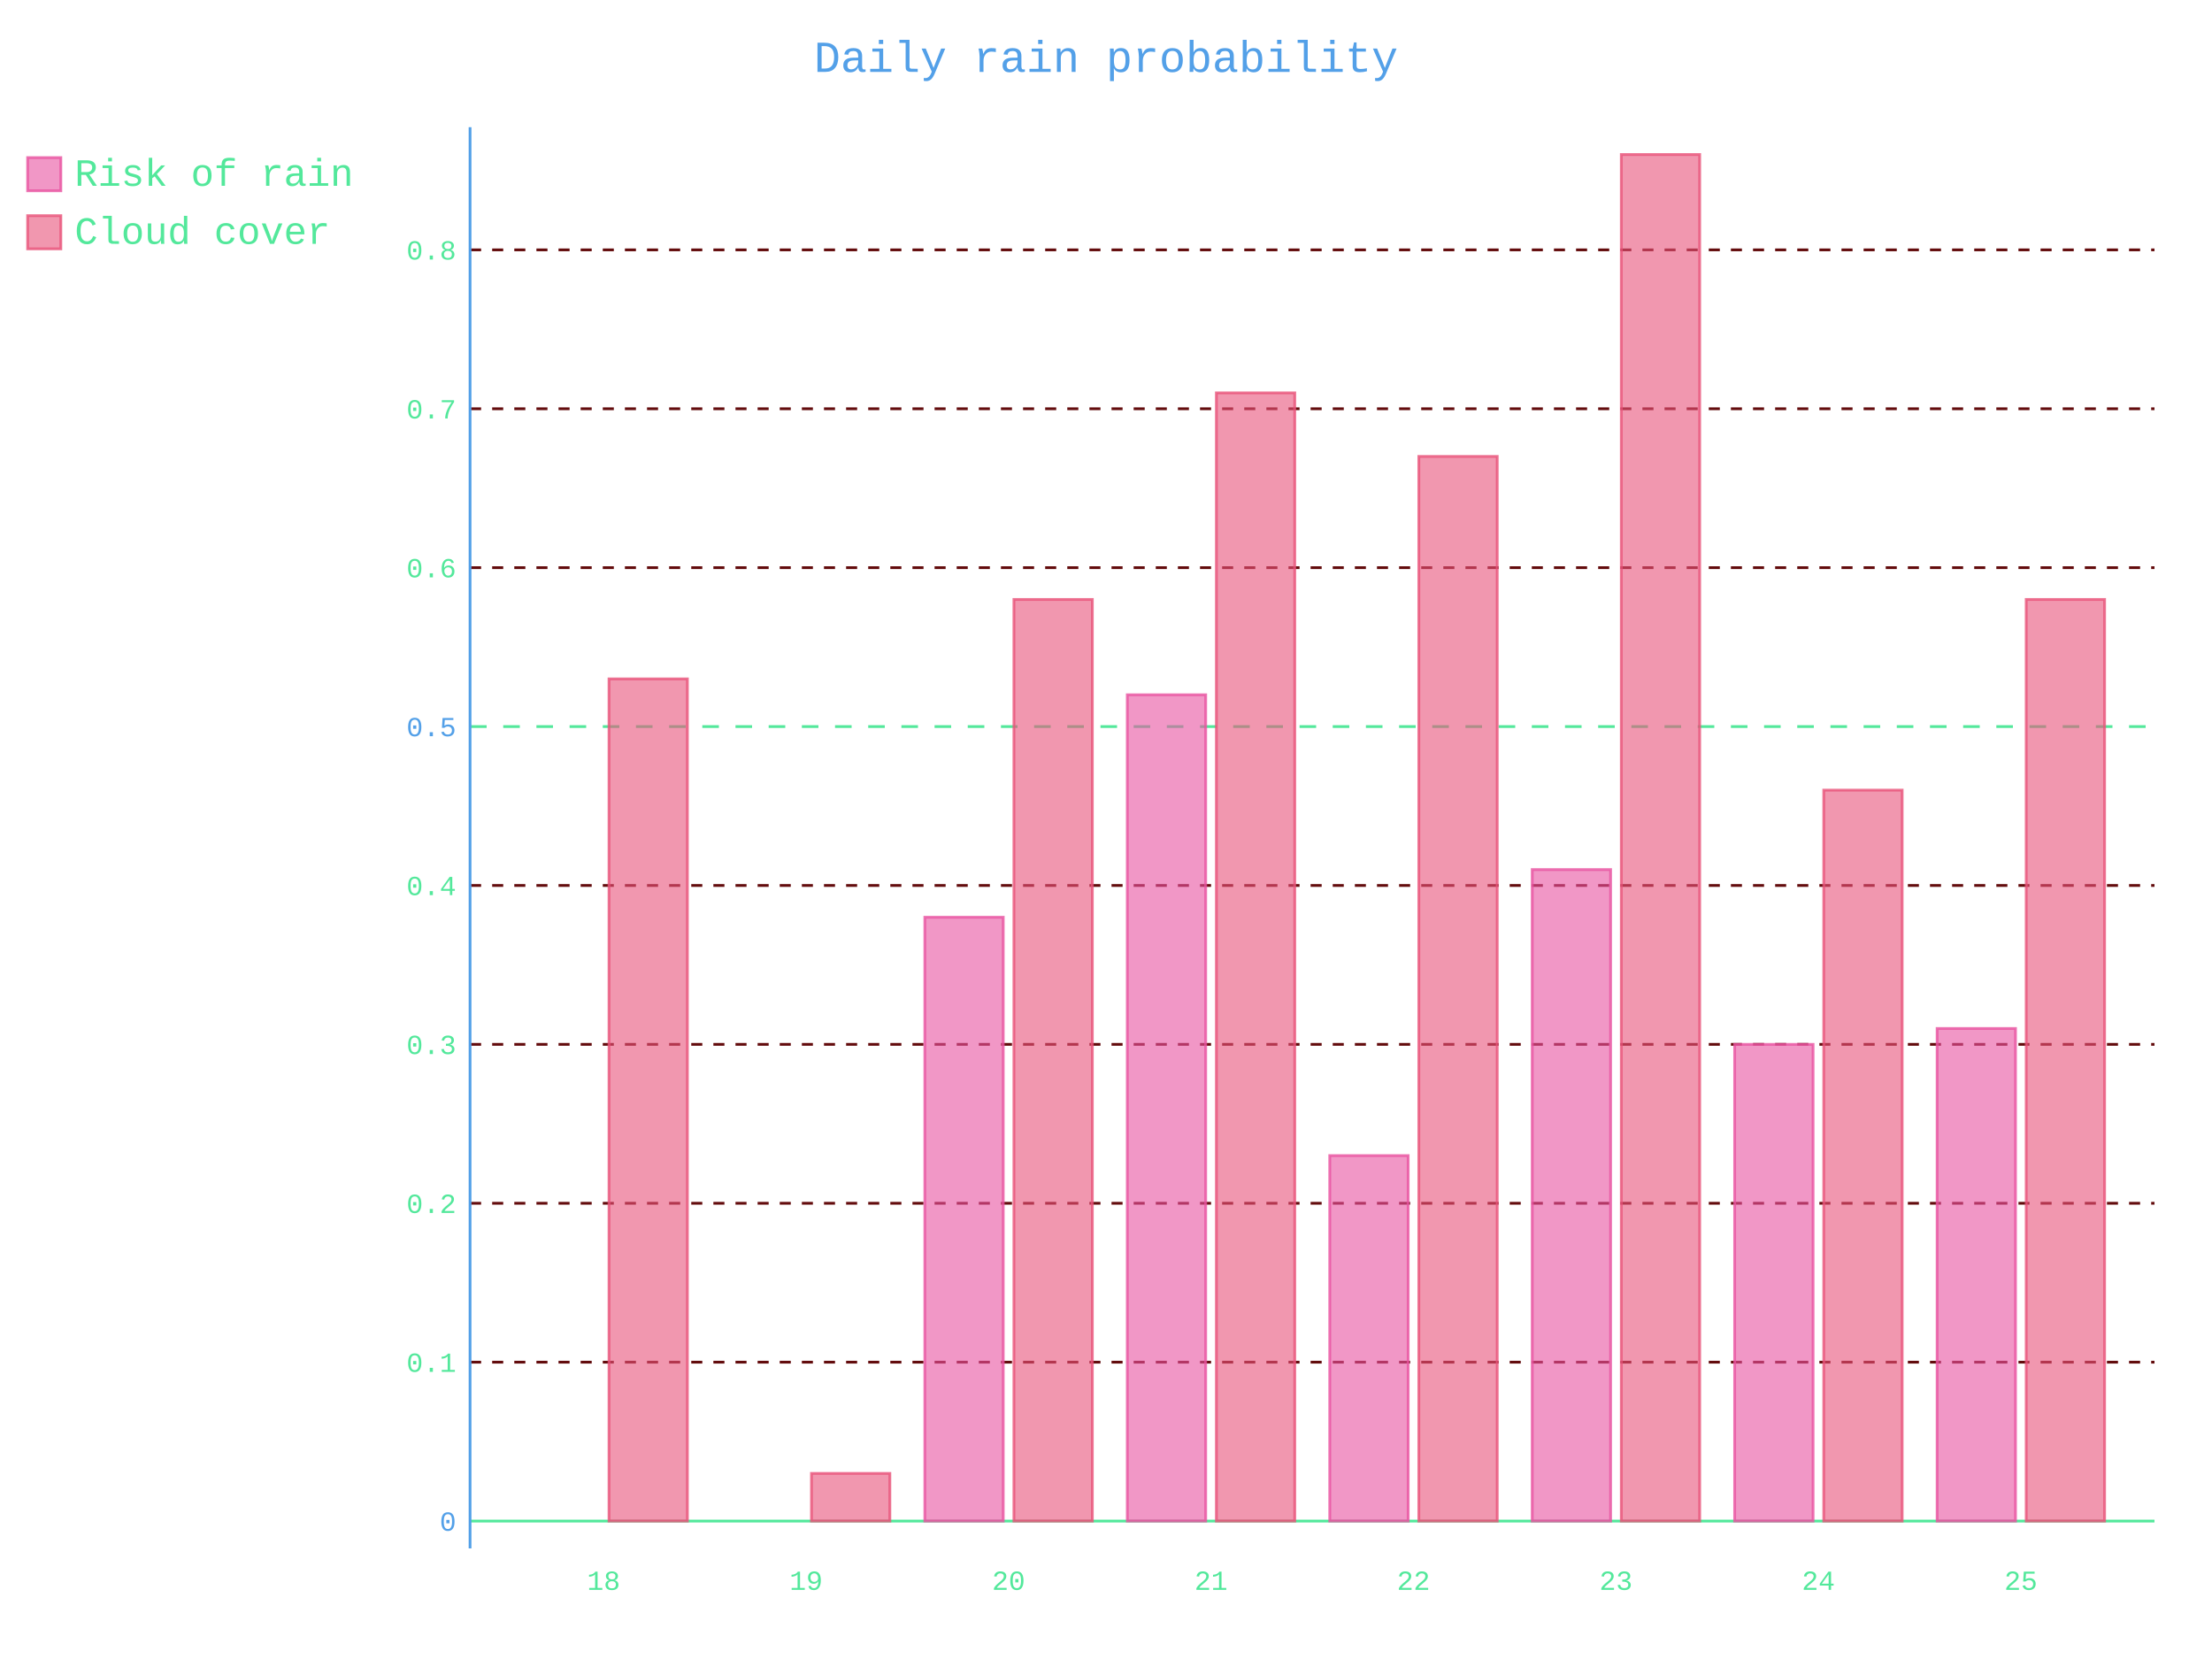
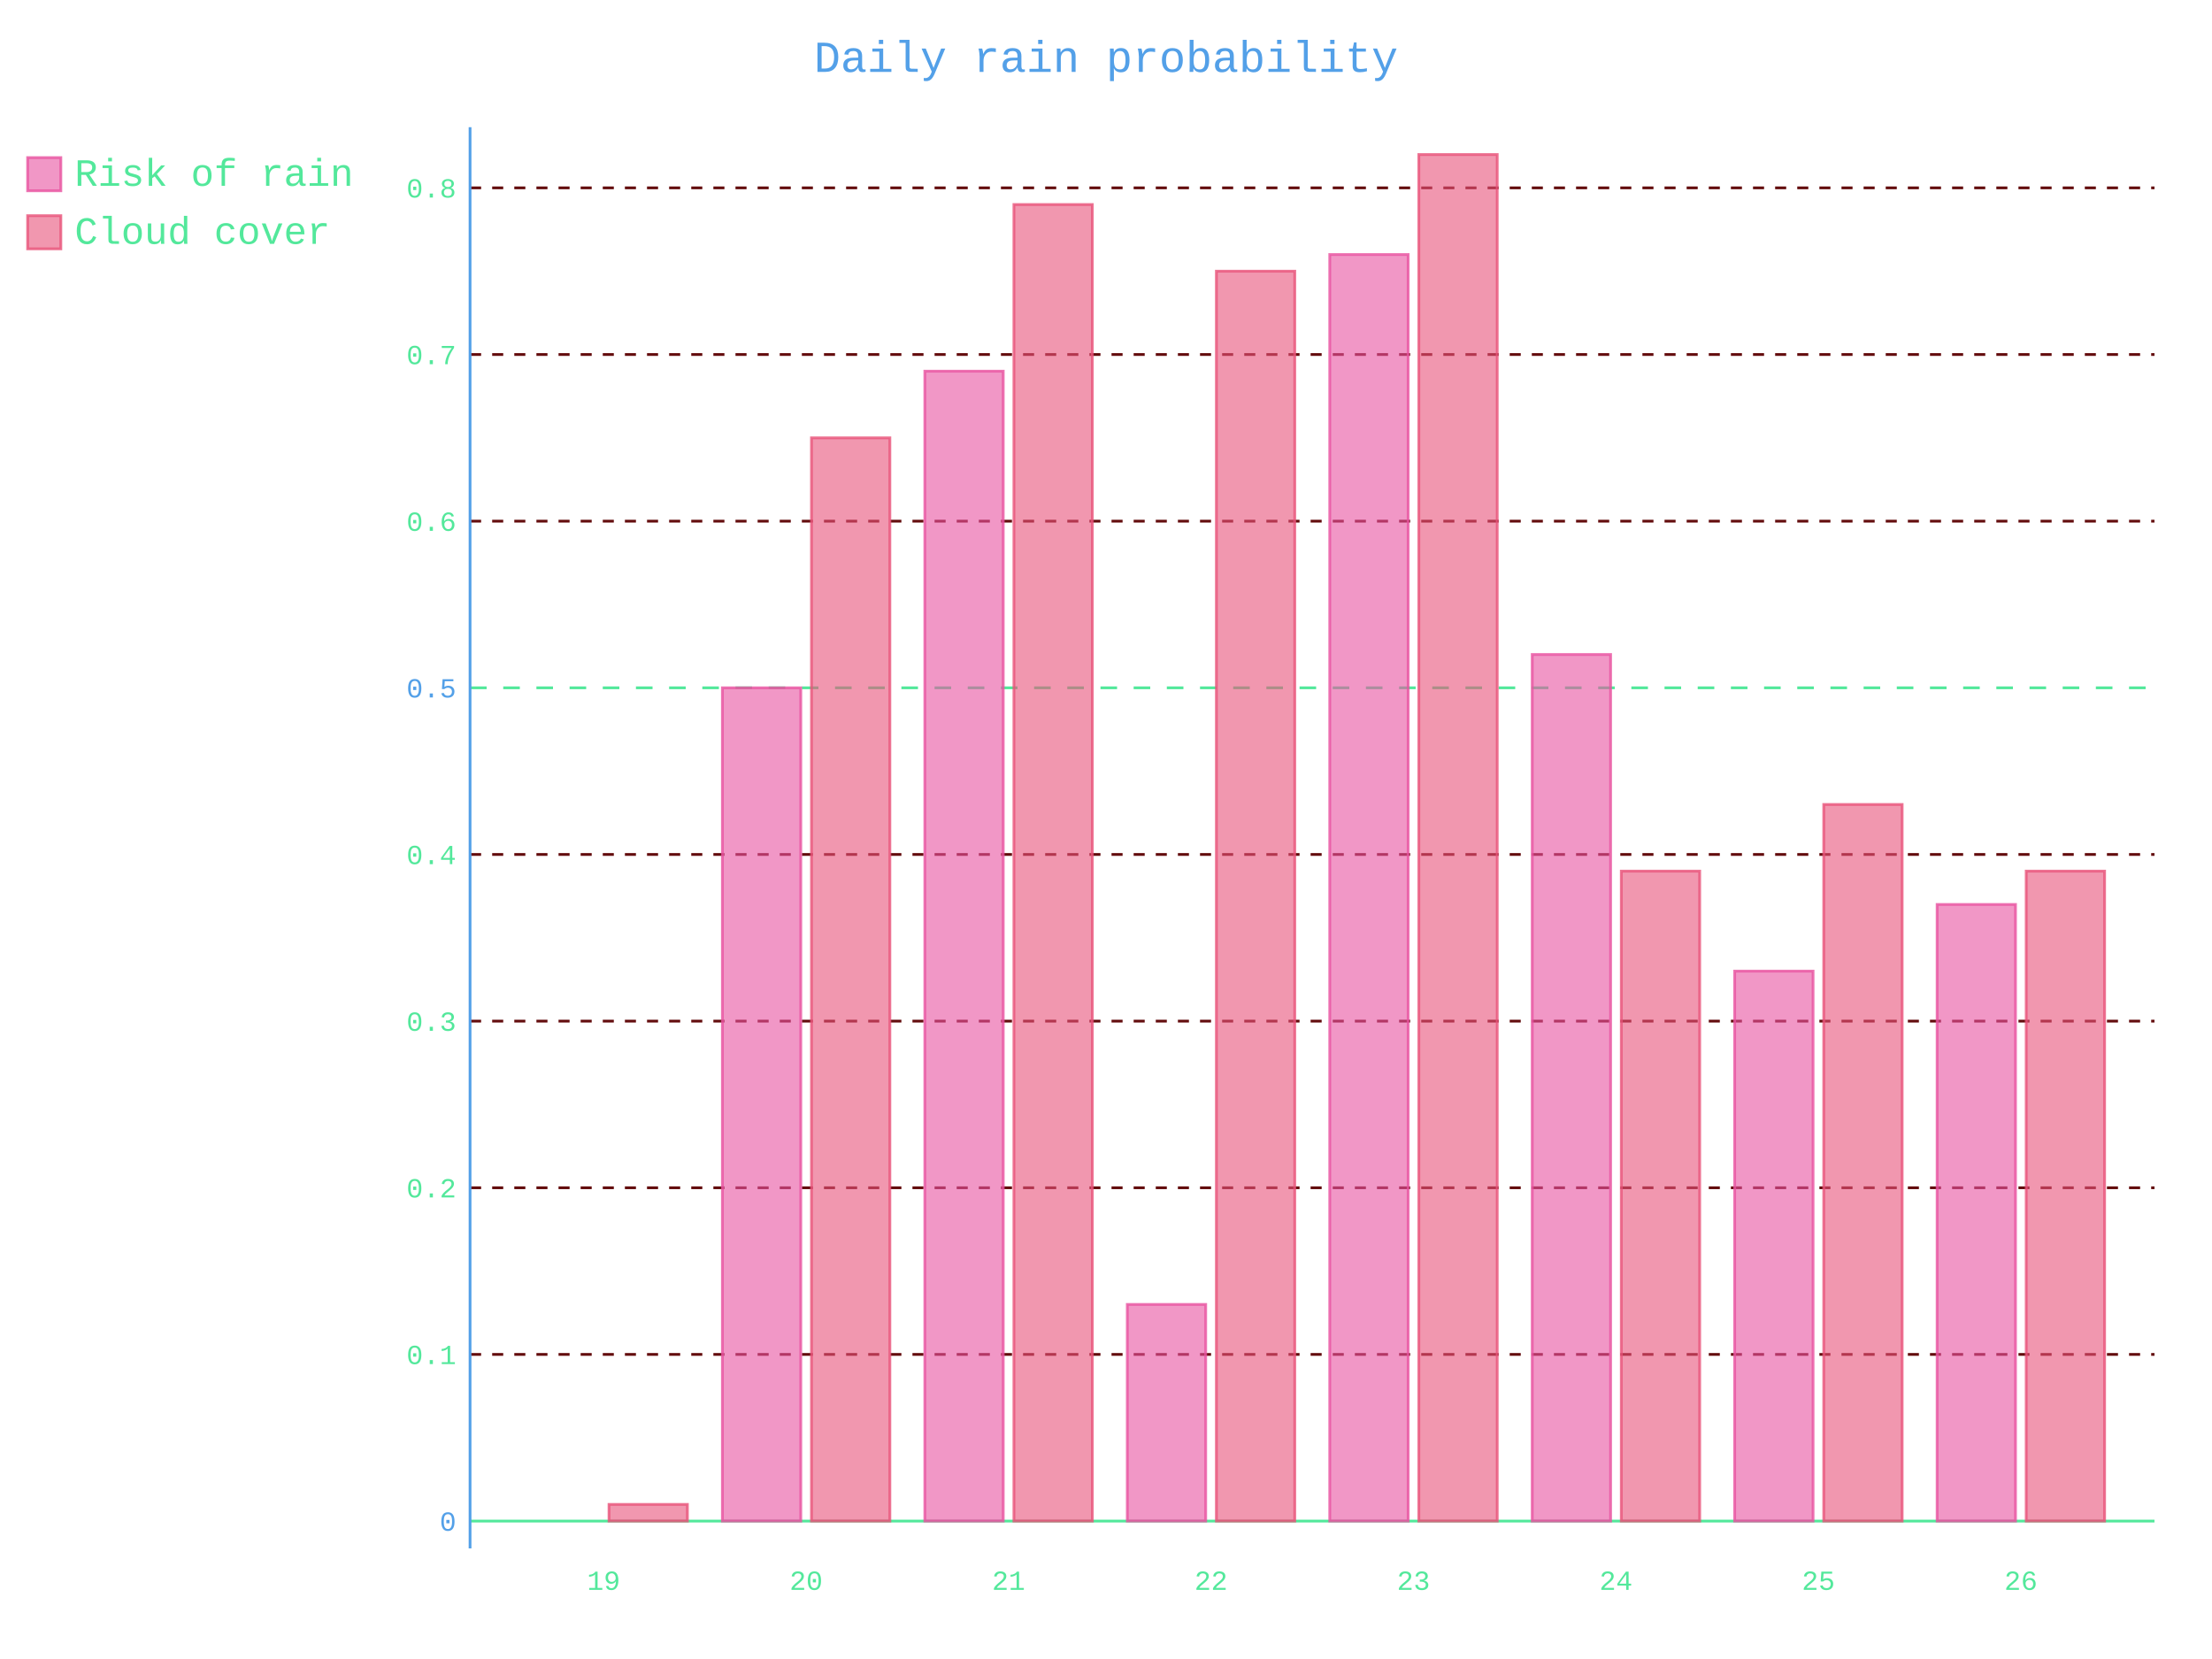
- <svg xmlns="http://www.w3.org/2000/svg" id="chart-2c15b47e-dee4-43e9-9b0b-f70d73ab5d90" class="pygal-chart" viewBox="0 0 800 600">
+ <svg xmlns="http://www.w3.org/2000/svg" id="chart-d325ad1c-2f43-48bd-81d1-9966e7db35e8" class="pygal-chart" viewBox="0 0 800 600">
  <defs>
-     <style type="text/css">#chart-2c15b47e-dee4-43e9-9b0b-f70d73ab5d90{-webkit-user-select:none;-webkit-font-smoothing:antialiased;font-family:Consolas,"Liberation Mono",Menlo,Courier,monospace}#chart-2c15b47e-dee4-43e9-9b0b-f70d73ab5d90 .title{font-family:Consolas,"Liberation Mono",Menlo,Courier,monospace;font-size:16px}#chart-2c15b47e-dee4-43e9-9b0b-f70d73ab5d90 .legends .legend text{font-family:Consolas,"Liberation Mono",Menlo,Courier,monospace;font-size:14px}#chart-2c15b47e-dee4-43e9-9b0b-f70d73ab5d90 .axis text{font-family:Consolas,"Liberation Mono",Menlo,Courier,monospace;font-size:10px}#chart-2c15b47e-dee4-43e9-9b0b-f70d73ab5d90 .axis text.major{font-family:Consolas,"Liberation Mono",Menlo,Courier,monospace;font-size:10px}#chart-2c15b47e-dee4-43e9-9b0b-f70d73ab5d90 .text-overlay text.value{font-family:Consolas,"Liberation Mono",Menlo,Courier,monospace;font-size:16px}#chart-2c15b47e-dee4-43e9-9b0b-f70d73ab5d90 .text-overlay text.label{font-family:Consolas,"Liberation Mono",Menlo,Courier,monospace;font-size:10px}#chart-2c15b47e-dee4-43e9-9b0b-f70d73ab5d90 .tooltip{font-family:Consolas,"Liberation Mono",Menlo,Courier,monospace;font-size:14px}#chart-2c15b47e-dee4-43e9-9b0b-f70d73ab5d90 text.no_data{font-family:Consolas,"Liberation Mono",Menlo,Courier,monospace;font-size:64px}
- #chart-2c15b47e-dee4-43e9-9b0b-f70d73ab5d90{background-color:transparent}#chart-2c15b47e-dee4-43e9-9b0b-f70d73ab5d90 path,#chart-2c15b47e-dee4-43e9-9b0b-f70d73ab5d90 line,#chart-2c15b47e-dee4-43e9-9b0b-f70d73ab5d90 rect,#chart-2c15b47e-dee4-43e9-9b0b-f70d73ab5d90 circle{-webkit-transition:400ms ease-in;-moz-transition:400ms ease-in;transition:400ms ease-in}#chart-2c15b47e-dee4-43e9-9b0b-f70d73ab5d90 .graph &gt; .background{fill:transparent}#chart-2c15b47e-dee4-43e9-9b0b-f70d73ab5d90 .plot &gt; .background{fill:transparent}#chart-2c15b47e-dee4-43e9-9b0b-f70d73ab5d90 .graph{fill:#53E89B}#chart-2c15b47e-dee4-43e9-9b0b-f70d73ab5d90 text.no_data{fill:#53A0E8}#chart-2c15b47e-dee4-43e9-9b0b-f70d73ab5d90 .title{fill:#53A0E8}#chart-2c15b47e-dee4-43e9-9b0b-f70d73ab5d90 .legends .legend text{fill:#53E89B}#chart-2c15b47e-dee4-43e9-9b0b-f70d73ab5d90 .legends .legend:hover text{fill:#53A0E8}#chart-2c15b47e-dee4-43e9-9b0b-f70d73ab5d90 .axis .line{stroke:#53A0E8}#chart-2c15b47e-dee4-43e9-9b0b-f70d73ab5d90 .axis .guide.line{stroke:#630C0D}#chart-2c15b47e-dee4-43e9-9b0b-f70d73ab5d90 .axis .major.line{stroke:#53E89B}#chart-2c15b47e-dee4-43e9-9b0b-f70d73ab5d90 .axis text.major{fill:#53A0E8}#chart-2c15b47e-dee4-43e9-9b0b-f70d73ab5d90 .axis.y .guides:hover .guide.line,#chart-2c15b47e-dee4-43e9-9b0b-f70d73ab5d90 .line-graph .axis.x .guides:hover .guide.line,#chart-2c15b47e-dee4-43e9-9b0b-f70d73ab5d90 .stackedline-graph .axis.x .guides:hover .guide.line,#chart-2c15b47e-dee4-43e9-9b0b-f70d73ab5d90 .xy-graph .axis.x .guides:hover .guide.line{stroke:#53A0E8}#chart-2c15b47e-dee4-43e9-9b0b-f70d73ab5d90 .axis .guides:hover text{fill:#53A0E8}#chart-2c15b47e-dee4-43e9-9b0b-f70d73ab5d90 .reactive{fill-opacity:.6;stroke-opacity:.8}#chart-2c15b47e-dee4-43e9-9b0b-f70d73ab5d90 .ci{stroke:#53E89B}#chart-2c15b47e-dee4-43e9-9b0b-f70d73ab5d90 .reactive.active,#chart-2c15b47e-dee4-43e9-9b0b-f70d73ab5d90 .active .reactive{fill-opacity:.9;stroke-opacity:.9;stroke-width:4}#chart-2c15b47e-dee4-43e9-9b0b-f70d73ab5d90 .ci .reactive.active{stroke-width:1.5}#chart-2c15b47e-dee4-43e9-9b0b-f70d73ab5d90 .series text{fill:#53A0E8}#chart-2c15b47e-dee4-43e9-9b0b-f70d73ab5d90 .tooltip rect{fill:transparent;stroke:#53A0E8;-webkit-transition:opacity 400ms ease-in;-moz-transition:opacity 400ms ease-in;transition:opacity 400ms ease-in}#chart-2c15b47e-dee4-43e9-9b0b-f70d73ab5d90 .tooltip .label{fill:#53E89B}#chart-2c15b47e-dee4-43e9-9b0b-f70d73ab5d90 .tooltip .label{fill:#53E89B}#chart-2c15b47e-dee4-43e9-9b0b-f70d73ab5d90 .tooltip .legend{font-size:.8em;fill:#630C0D}#chart-2c15b47e-dee4-43e9-9b0b-f70d73ab5d90 .tooltip .x_label{font-size:.6em;fill:#53A0E8}#chart-2c15b47e-dee4-43e9-9b0b-f70d73ab5d90 .tooltip .xlink{font-size:.5em;text-decoration:underline}#chart-2c15b47e-dee4-43e9-9b0b-f70d73ab5d90 .tooltip .value{font-size:1.5em}#chart-2c15b47e-dee4-43e9-9b0b-f70d73ab5d90 .bound{font-size:.5em}#chart-2c15b47e-dee4-43e9-9b0b-f70d73ab5d90 .max-value{font-size:.75em;fill:#630C0D}#chart-2c15b47e-dee4-43e9-9b0b-f70d73ab5d90 .map-element{fill:transparent;stroke:#630C0D !important}#chart-2c15b47e-dee4-43e9-9b0b-f70d73ab5d90 .map-element .reactive{fill-opacity:inherit;stroke-opacity:inherit}#chart-2c15b47e-dee4-43e9-9b0b-f70d73ab5d90 .color-0,#chart-2c15b47e-dee4-43e9-9b0b-f70d73ab5d90 .color-0 a:visited{stroke:#E853A0;fill:#E853A0}#chart-2c15b47e-dee4-43e9-9b0b-f70d73ab5d90 .color-1,#chart-2c15b47e-dee4-43e9-9b0b-f70d73ab5d90 .color-1 a:visited{stroke:#E8537A;fill:#E8537A}#chart-2c15b47e-dee4-43e9-9b0b-f70d73ab5d90 .text-overlay .color-0 text{fill:black}#chart-2c15b47e-dee4-43e9-9b0b-f70d73ab5d90 .text-overlay .color-1 text{fill:black}
- #chart-2c15b47e-dee4-43e9-9b0b-f70d73ab5d90 text.no_data{text-anchor:middle}#chart-2c15b47e-dee4-43e9-9b0b-f70d73ab5d90 .guide.line{fill:none}#chart-2c15b47e-dee4-43e9-9b0b-f70d73ab5d90 .centered{text-anchor:middle}#chart-2c15b47e-dee4-43e9-9b0b-f70d73ab5d90 .title{text-anchor:middle}#chart-2c15b47e-dee4-43e9-9b0b-f70d73ab5d90 .legends .legend text{fill-opacity:1}#chart-2c15b47e-dee4-43e9-9b0b-f70d73ab5d90 .axis.x text{text-anchor:middle}#chart-2c15b47e-dee4-43e9-9b0b-f70d73ab5d90 .axis.x:not(.web) text[transform]{text-anchor:start}#chart-2c15b47e-dee4-43e9-9b0b-f70d73ab5d90 .axis.x:not(.web) text[transform].backwards{text-anchor:end}#chart-2c15b47e-dee4-43e9-9b0b-f70d73ab5d90 .axis.y text{text-anchor:end}#chart-2c15b47e-dee4-43e9-9b0b-f70d73ab5d90 .axis.y text[transform].backwards{text-anchor:start}#chart-2c15b47e-dee4-43e9-9b0b-f70d73ab5d90 .axis.y2 text{text-anchor:start}#chart-2c15b47e-dee4-43e9-9b0b-f70d73ab5d90 .axis.y2 text[transform].backwards{text-anchor:end}#chart-2c15b47e-dee4-43e9-9b0b-f70d73ab5d90 .axis .guide.line{stroke-dasharray:4,4}#chart-2c15b47e-dee4-43e9-9b0b-f70d73ab5d90 .axis .major.guide.line{stroke-dasharray:6,6}#chart-2c15b47e-dee4-43e9-9b0b-f70d73ab5d90 .horizontal .axis.y .guide.line,#chart-2c15b47e-dee4-43e9-9b0b-f70d73ab5d90 .horizontal .axis.y2 .guide.line,#chart-2c15b47e-dee4-43e9-9b0b-f70d73ab5d90 .vertical .axis.x .guide.line{opacity:0}#chart-2c15b47e-dee4-43e9-9b0b-f70d73ab5d90 .horizontal .axis.always_show .guide.line,#chart-2c15b47e-dee4-43e9-9b0b-f70d73ab5d90 .vertical .axis.always_show .guide.line{opacity:1 !important}#chart-2c15b47e-dee4-43e9-9b0b-f70d73ab5d90 .axis.y .guides:hover .guide.line,#chart-2c15b47e-dee4-43e9-9b0b-f70d73ab5d90 .axis.y2 .guides:hover .guide.line,#chart-2c15b47e-dee4-43e9-9b0b-f70d73ab5d90 .axis.x .guides:hover .guide.line{opacity:1}#chart-2c15b47e-dee4-43e9-9b0b-f70d73ab5d90 .axis .guides:hover text{opacity:1}#chart-2c15b47e-dee4-43e9-9b0b-f70d73ab5d90 .nofill{fill:none}#chart-2c15b47e-dee4-43e9-9b0b-f70d73ab5d90 .subtle-fill{fill-opacity:.2}#chart-2c15b47e-dee4-43e9-9b0b-f70d73ab5d90 .dot{stroke-width:1px;fill-opacity:1}#chart-2c15b47e-dee4-43e9-9b0b-f70d73ab5d90 .dot.active{stroke-width:5px}#chart-2c15b47e-dee4-43e9-9b0b-f70d73ab5d90 .dot.negative{fill:transparent}#chart-2c15b47e-dee4-43e9-9b0b-f70d73ab5d90 text,#chart-2c15b47e-dee4-43e9-9b0b-f70d73ab5d90 tspan{stroke:none !important}#chart-2c15b47e-dee4-43e9-9b0b-f70d73ab5d90 .series text.active{opacity:1}#chart-2c15b47e-dee4-43e9-9b0b-f70d73ab5d90 .tooltip rect{fill-opacity:.95;stroke-width:.5}#chart-2c15b47e-dee4-43e9-9b0b-f70d73ab5d90 .tooltip text{fill-opacity:1}#chart-2c15b47e-dee4-43e9-9b0b-f70d73ab5d90 .showable{visibility:hidden}#chart-2c15b47e-dee4-43e9-9b0b-f70d73ab5d90 .showable.shown{visibility:visible}#chart-2c15b47e-dee4-43e9-9b0b-f70d73ab5d90 .gauge-background{fill:rgba(229,229,229,1);stroke:none}#chart-2c15b47e-dee4-43e9-9b0b-f70d73ab5d90 .bg-lines{stroke:transparent;stroke-width:2px}</style>
+     <style type="text/css">#chart-d325ad1c-2f43-48bd-81d1-9966e7db35e8{-webkit-user-select:none;-webkit-font-smoothing:antialiased;font-family:Consolas,"Liberation Mono",Menlo,Courier,monospace}#chart-d325ad1c-2f43-48bd-81d1-9966e7db35e8 .title{font-family:Consolas,"Liberation Mono",Menlo,Courier,monospace;font-size:16px}#chart-d325ad1c-2f43-48bd-81d1-9966e7db35e8 .legends .legend text{font-family:Consolas,"Liberation Mono",Menlo,Courier,monospace;font-size:14px}#chart-d325ad1c-2f43-48bd-81d1-9966e7db35e8 .axis text{font-family:Consolas,"Liberation Mono",Menlo,Courier,monospace;font-size:10px}#chart-d325ad1c-2f43-48bd-81d1-9966e7db35e8 .axis text.major{font-family:Consolas,"Liberation Mono",Menlo,Courier,monospace;font-size:10px}#chart-d325ad1c-2f43-48bd-81d1-9966e7db35e8 .text-overlay text.value{font-family:Consolas,"Liberation Mono",Menlo,Courier,monospace;font-size:16px}#chart-d325ad1c-2f43-48bd-81d1-9966e7db35e8 .text-overlay text.label{font-family:Consolas,"Liberation Mono",Menlo,Courier,monospace;font-size:10px}#chart-d325ad1c-2f43-48bd-81d1-9966e7db35e8 .tooltip{font-family:Consolas,"Liberation Mono",Menlo,Courier,monospace;font-size:14px}#chart-d325ad1c-2f43-48bd-81d1-9966e7db35e8 text.no_data{font-family:Consolas,"Liberation Mono",Menlo,Courier,monospace;font-size:64px}
+ #chart-d325ad1c-2f43-48bd-81d1-9966e7db35e8{background-color:transparent}#chart-d325ad1c-2f43-48bd-81d1-9966e7db35e8 path,#chart-d325ad1c-2f43-48bd-81d1-9966e7db35e8 line,#chart-d325ad1c-2f43-48bd-81d1-9966e7db35e8 rect,#chart-d325ad1c-2f43-48bd-81d1-9966e7db35e8 circle{-webkit-transition:400ms ease-in;-moz-transition:400ms ease-in;transition:400ms ease-in}#chart-d325ad1c-2f43-48bd-81d1-9966e7db35e8 .graph &gt; .background{fill:transparent}#chart-d325ad1c-2f43-48bd-81d1-9966e7db35e8 .plot &gt; .background{fill:transparent}#chart-d325ad1c-2f43-48bd-81d1-9966e7db35e8 .graph{fill:#53E89B}#chart-d325ad1c-2f43-48bd-81d1-9966e7db35e8 text.no_data{fill:#53A0E8}#chart-d325ad1c-2f43-48bd-81d1-9966e7db35e8 .title{fill:#53A0E8}#chart-d325ad1c-2f43-48bd-81d1-9966e7db35e8 .legends .legend text{fill:#53E89B}#chart-d325ad1c-2f43-48bd-81d1-9966e7db35e8 .legends .legend:hover text{fill:#53A0E8}#chart-d325ad1c-2f43-48bd-81d1-9966e7db35e8 .axis .line{stroke:#53A0E8}#chart-d325ad1c-2f43-48bd-81d1-9966e7db35e8 .axis .guide.line{stroke:#630C0D}#chart-d325ad1c-2f43-48bd-81d1-9966e7db35e8 .axis .major.line{stroke:#53E89B}#chart-d325ad1c-2f43-48bd-81d1-9966e7db35e8 .axis text.major{fill:#53A0E8}#chart-d325ad1c-2f43-48bd-81d1-9966e7db35e8 .axis.y .guides:hover .guide.line,#chart-d325ad1c-2f43-48bd-81d1-9966e7db35e8 .line-graph .axis.x .guides:hover .guide.line,#chart-d325ad1c-2f43-48bd-81d1-9966e7db35e8 .stackedline-graph .axis.x .guides:hover .guide.line,#chart-d325ad1c-2f43-48bd-81d1-9966e7db35e8 .xy-graph .axis.x .guides:hover .guide.line{stroke:#53A0E8}#chart-d325ad1c-2f43-48bd-81d1-9966e7db35e8 .axis .guides:hover text{fill:#53A0E8}#chart-d325ad1c-2f43-48bd-81d1-9966e7db35e8 .reactive{fill-opacity:.6;stroke-opacity:.8}#chart-d325ad1c-2f43-48bd-81d1-9966e7db35e8 .ci{stroke:#53E89B}#chart-d325ad1c-2f43-48bd-81d1-9966e7db35e8 .reactive.active,#chart-d325ad1c-2f43-48bd-81d1-9966e7db35e8 .active .reactive{fill-opacity:.9;stroke-opacity:.9;stroke-width:4}#chart-d325ad1c-2f43-48bd-81d1-9966e7db35e8 .ci .reactive.active{stroke-width:1.5}#chart-d325ad1c-2f43-48bd-81d1-9966e7db35e8 .series text{fill:#53A0E8}#chart-d325ad1c-2f43-48bd-81d1-9966e7db35e8 .tooltip rect{fill:transparent;stroke:#53A0E8;-webkit-transition:opacity 400ms ease-in;-moz-transition:opacity 400ms ease-in;transition:opacity 400ms ease-in}#chart-d325ad1c-2f43-48bd-81d1-9966e7db35e8 .tooltip .label{fill:#53E89B}#chart-d325ad1c-2f43-48bd-81d1-9966e7db35e8 .tooltip .label{fill:#53E89B}#chart-d325ad1c-2f43-48bd-81d1-9966e7db35e8 .tooltip .legend{font-size:.8em;fill:#630C0D}#chart-d325ad1c-2f43-48bd-81d1-9966e7db35e8 .tooltip .x_label{font-size:.6em;fill:#53A0E8}#chart-d325ad1c-2f43-48bd-81d1-9966e7db35e8 .tooltip .xlink{font-size:.5em;text-decoration:underline}#chart-d325ad1c-2f43-48bd-81d1-9966e7db35e8 .tooltip .value{font-size:1.5em}#chart-d325ad1c-2f43-48bd-81d1-9966e7db35e8 .bound{font-size:.5em}#chart-d325ad1c-2f43-48bd-81d1-9966e7db35e8 .max-value{font-size:.75em;fill:#630C0D}#chart-d325ad1c-2f43-48bd-81d1-9966e7db35e8 .map-element{fill:transparent;stroke:#630C0D !important}#chart-d325ad1c-2f43-48bd-81d1-9966e7db35e8 .map-element .reactive{fill-opacity:inherit;stroke-opacity:inherit}#chart-d325ad1c-2f43-48bd-81d1-9966e7db35e8 .color-0,#chart-d325ad1c-2f43-48bd-81d1-9966e7db35e8 .color-0 a:visited{stroke:#E853A0;fill:#E853A0}#chart-d325ad1c-2f43-48bd-81d1-9966e7db35e8 .color-1,#chart-d325ad1c-2f43-48bd-81d1-9966e7db35e8 .color-1 a:visited{stroke:#E8537A;fill:#E8537A}#chart-d325ad1c-2f43-48bd-81d1-9966e7db35e8 .text-overlay .color-0 text{fill:black}#chart-d325ad1c-2f43-48bd-81d1-9966e7db35e8 .text-overlay .color-1 text{fill:black}
+ #chart-d325ad1c-2f43-48bd-81d1-9966e7db35e8 text.no_data{text-anchor:middle}#chart-d325ad1c-2f43-48bd-81d1-9966e7db35e8 .guide.line{fill:none}#chart-d325ad1c-2f43-48bd-81d1-9966e7db35e8 .centered{text-anchor:middle}#chart-d325ad1c-2f43-48bd-81d1-9966e7db35e8 .title{text-anchor:middle}#chart-d325ad1c-2f43-48bd-81d1-9966e7db35e8 .legends .legend text{fill-opacity:1}#chart-d325ad1c-2f43-48bd-81d1-9966e7db35e8 .axis.x text{text-anchor:middle}#chart-d325ad1c-2f43-48bd-81d1-9966e7db35e8 .axis.x:not(.web) text[transform]{text-anchor:start}#chart-d325ad1c-2f43-48bd-81d1-9966e7db35e8 .axis.x:not(.web) text[transform].backwards{text-anchor:end}#chart-d325ad1c-2f43-48bd-81d1-9966e7db35e8 .axis.y text{text-anchor:end}#chart-d325ad1c-2f43-48bd-81d1-9966e7db35e8 .axis.y text[transform].backwards{text-anchor:start}#chart-d325ad1c-2f43-48bd-81d1-9966e7db35e8 .axis.y2 text{text-anchor:start}#chart-d325ad1c-2f43-48bd-81d1-9966e7db35e8 .axis.y2 text[transform].backwards{text-anchor:end}#chart-d325ad1c-2f43-48bd-81d1-9966e7db35e8 .axis .guide.line{stroke-dasharray:4,4}#chart-d325ad1c-2f43-48bd-81d1-9966e7db35e8 .axis .major.guide.line{stroke-dasharray:6,6}#chart-d325ad1c-2f43-48bd-81d1-9966e7db35e8 .horizontal .axis.y .guide.line,#chart-d325ad1c-2f43-48bd-81d1-9966e7db35e8 .horizontal .axis.y2 .guide.line,#chart-d325ad1c-2f43-48bd-81d1-9966e7db35e8 .vertical .axis.x .guide.line{opacity:0}#chart-d325ad1c-2f43-48bd-81d1-9966e7db35e8 .horizontal .axis.always_show .guide.line,#chart-d325ad1c-2f43-48bd-81d1-9966e7db35e8 .vertical .axis.always_show .guide.line{opacity:1 !important}#chart-d325ad1c-2f43-48bd-81d1-9966e7db35e8 .axis.y .guides:hover .guide.line,#chart-d325ad1c-2f43-48bd-81d1-9966e7db35e8 .axis.y2 .guides:hover .guide.line,#chart-d325ad1c-2f43-48bd-81d1-9966e7db35e8 .axis.x .guides:hover .guide.line{opacity:1}#chart-d325ad1c-2f43-48bd-81d1-9966e7db35e8 .axis .guides:hover text{opacity:1}#chart-d325ad1c-2f43-48bd-81d1-9966e7db35e8 .nofill{fill:none}#chart-d325ad1c-2f43-48bd-81d1-9966e7db35e8 .subtle-fill{fill-opacity:.2}#chart-d325ad1c-2f43-48bd-81d1-9966e7db35e8 .dot{stroke-width:1px;fill-opacity:1}#chart-d325ad1c-2f43-48bd-81d1-9966e7db35e8 .dot.active{stroke-width:5px}#chart-d325ad1c-2f43-48bd-81d1-9966e7db35e8 .dot.negative{fill:transparent}#chart-d325ad1c-2f43-48bd-81d1-9966e7db35e8 text,#chart-d325ad1c-2f43-48bd-81d1-9966e7db35e8 tspan{stroke:none !important}#chart-d325ad1c-2f43-48bd-81d1-9966e7db35e8 .series text.active{opacity:1}#chart-d325ad1c-2f43-48bd-81d1-9966e7db35e8 .tooltip rect{fill-opacity:.95;stroke-width:.5}#chart-d325ad1c-2f43-48bd-81d1-9966e7db35e8 .tooltip text{fill-opacity:1}#chart-d325ad1c-2f43-48bd-81d1-9966e7db35e8 .showable{visibility:hidden}#chart-d325ad1c-2f43-48bd-81d1-9966e7db35e8 .showable.shown{visibility:visible}#chart-d325ad1c-2f43-48bd-81d1-9966e7db35e8 .gauge-background{fill:rgba(229,229,229,1);stroke:none}#chart-d325ad1c-2f43-48bd-81d1-9966e7db35e8 .bg-lines{stroke:transparent;stroke-width:2px}</style>
  </defs>
  <g class="graph bar-graph vertical">
    <rect class="background" height="600" width="800" x="0" y="0" />
    <g class="plot" transform="translate(170, 46)">
      <rect class="background" height="514" width="609.2" x="0" y="0" />
      <g class="axis y always_show">
        <g class="guides">
          <path class="axis major line" d="M0 504.115 h609.2" />
          <text class="major" x="-5" y="507.615">0</text>
        </g>
        <g class="guides">
-           <path class="guide line" d="M0 446.647 h609.2" />
-           <text class="" x="-5" y="450.147">0.1</text>
+           <path class="guide line" d="M0 443.843 h609.2" />
+           <text class="" x="-5" y="447.343">0.1</text>
        </g>
        <g class="guides">
-           <path class="guide line" d="M0 389.178 h609.2" />
-           <text class="" x="-5" y="392.678">0.2</text>
+           <path class="guide line" d="M0 383.571 h609.2" />
+           <text class="" x="-5" y="387.071">0.2</text>
        </g>
        <g class="guides">
-           <path class="guide line" d="M0 331.709 h609.2" />
-           <text class="" x="-5" y="335.209">0.3</text>
+           <path class="guide line" d="M0 323.299 h609.2" />
+           <text class="" x="-5" y="326.799">0.3</text>
        </g>
        <g class="guides">
-           <path class="guide line" d="M0 274.241 h609.2" />
-           <text class="" x="-5" y="277.741">0.4</text>
+           <path class="guide line" d="M0 263.027 h609.2" />
+           <text class="" x="-5" y="266.527">0.4</text>
        </g>
        <g class="guides">
-           <path class="major guide line" d="M0 216.772 h609.2" />
-           <text class="major" x="-5" y="220.272">0.5</text>
+           <path class="major guide line" d="M0 202.755 h609.2" />
+           <text class="major" x="-5" y="206.255">0.5</text>
        </g>
        <g class="guides">
-           <path class="guide line" d="M0 159.303 h609.2" />
-           <text class="" x="-5" y="162.803">0.6</text>
+           <path class="guide line" d="M0 142.483 h609.2" />
+           <text class="" x="-5" y="145.983">0.6</text>
        </g>
        <g class="guides">
-           <path class="guide line" d="M0 101.835 h609.2" />
-           <text class="" x="-5" y="105.335">0.7</text>
+           <path class="guide line" d="M0 82.211 h609.2" />
+           <text class="" x="-5" y="85.711">0.7</text>
        </g>
        <g class="guides">
-           <path class="guide line" d="M0 44.366 h609.2" />
-           <text class="" x="-5" y="47.866">0.8</text>
+           <path class="guide line" d="M0 21.939 h609.2" />
+           <text class="" x="-5" y="25.439">0.8</text>
        </g>
      </g>
      <g class="axis x">
        <path class="line" d="M0 0 v514" />
        <g class="guides">
          <path class="guide line" d="M48.326 0 v514" />
-           <text class="" x="48.326" y="529.0">18</text>
+           <text class="" x="48.326" y="529.0">19</text>
        </g>
        <g class="guides">
          <path class="guide line" d="M121.547 0 v514" />
-           <text class="" x="121.547" y="529.0">19</text>
+           <text class="" x="121.547" y="529.0">20</text>
        </g>
        <g class="guides">
          <path class="guide line" d="M194.768 0 v514" />
-           <text class="" x="194.768" y="529.0">20</text>
+           <text class="" x="194.768" y="529.0">21</text>
        </g>
        <g class="guides">
          <path class="guide line" d="M267.989 0 v514" />
-           <text class="" x="267.989" y="529.0">21</text>
+           <text class="" x="267.989" y="529.0">22</text>
        </g>
        <g class="guides">
          <path class="guide line" d="M341.211 0 v514" />
-           <text class="" x="341.211" y="529.0">22</text>
+           <text class="" x="341.211" y="529.0">23</text>
        </g>
        <g class="guides">
          <path class="guide line" d="M414.432 0 v514" />
-           <text class="" x="414.432" y="529.0">23</text>
+           <text class="" x="414.432" y="529.0">24</text>
        </g>
        <g class="guides">
          <path class="guide line" d="M487.653 0 v514" />
-           <text class="" x="487.653" y="529.0">24</text>
+           <text class="" x="487.653" y="529.0">25</text>
        </g>
        <g class="guides">
          <path class="guide line" d="M560.874 0 v514" />
-           <text class="" x="560.874" y="529.0">25</text>
+           <text class="" x="560.874" y="529.0">26</text>
        </g>
      </g>
      <g class="series serie-0 color-0">
        <g class="bars">
          <g class="bar">
            <rect class="rect reactive tooltip-trigger" height="0.0" rx="0" ry="0" width="28.351" x="18.042" y="504.115" />
          </g>
          <g class="bar">
-             <rect class="rect reactive tooltip-trigger" height="0.0" rx="0" ry="0" width="28.351" x="91.263" y="504.115" />
+             <rect class="rect reactive tooltip-trigger" height="301.36" rx="0" ry="0" width="28.351" x="91.263" y="202.755" />
          </g>
          <g class="bar">
-             <rect class="rect reactive tooltip-trigger" height="218.381" rx="0" ry="0" width="28.351" x="164.484" y="285.734" />
+             <rect class="rect reactive tooltip-trigger" height="415.877" rx="0" ry="0" width="28.351" x="164.484" y="88.238" />
          </g>
          <g class="bar">
-             <rect class="rect reactive tooltip-trigger" height="298.837" rx="0" ry="0" width="28.351" x="237.705" y="205.278" />
+             <rect class="rect reactive tooltip-trigger" height="78.354" rx="0" ry="0" width="28.351" x="237.705" y="425.762" />
          </g>
          <g class="bar">
-             <rect class="rect reactive tooltip-trigger" height="132.178" rx="0" ry="0" width="28.351" x="310.926" y="371.937" />
+             <rect class="rect reactive tooltip-trigger" height="458.068" rx="0" ry="0" width="28.351" x="310.926" y="46.048" />
          </g>
          <g class="bar">
-             <rect class="rect reactive tooltip-trigger" height="235.622" rx="0" ry="0" width="28.351" x="384.147" y="268.494" />
+             <rect class="rect reactive tooltip-trigger" height="313.415" rx="0" ry="0" width="28.351" x="384.147" y="190.701" />
          </g>
          <g class="bar">
-             <rect class="rect reactive tooltip-trigger" height="172.406" rx="0" ry="0" width="28.351" x="457.369" y="331.709" />
+             <rect class="rect reactive tooltip-trigger" height="198.898" rx="0" ry="0" width="28.351" x="457.369" y="305.218" />
          </g>
          <g class="bar">
-             <rect class="rect reactive tooltip-trigger" height="178.153" rx="0" ry="0" width="28.351" x="530.59" y="325.962" />
+             <rect class="rect reactive tooltip-trigger" height="223.007" rx="0" ry="0" width="28.351" x="530.59" y="281.109" />
          </g>
        </g>
      </g>
      <g class="series serie-1 color-1">
        <g class="bars">
          <g class="bar">
-             <rect class="rect reactive tooltip-trigger" height="304.584" rx="0" ry="0" width="28.351" x="50.259" y="199.531" />
+             <rect class="rect reactive tooltip-trigger" height="6.027" rx="0" ry="0" width="28.351" x="50.259" y="498.088" />
          </g>
          <g class="bar">
-             <rect class="rect reactive tooltip-trigger" height="17.241" rx="0" ry="0" width="28.351" x="123.48" y="486.875" />
+             <rect class="rect reactive tooltip-trigger" height="391.768" rx="0" ry="0" width="28.351" x="123.48" y="112.347" />
          </g>
          <g class="bar">
-             <rect class="rect reactive tooltip-trigger" height="333.318" rx="0" ry="0" width="28.351" x="196.701" y="170.797" />
+             <rect class="rect reactive tooltip-trigger" height="476.149" rx="0" ry="0" width="28.351" x="196.701" y="27.966" />
          </g>
          <g class="bar">
-             <rect class="rect reactive tooltip-trigger" height="408.028" rx="0" ry="0" width="28.351" x="269.922" y="96.088" />
+             <rect class="rect reactive tooltip-trigger" height="452.04" rx="0" ry="0" width="28.351" x="269.922" y="52.075" />
          </g>
          <g class="bar">
-             <rect class="rect reactive tooltip-trigger" height="385.04" rx="0" ry="0" width="28.351" x="343.144" y="119.075" />
+             <rect class="rect reactive tooltip-trigger" height="494.231" rx="0" ry="0" width="28.351" x="343.144" y="9.885" />
          </g>
          <g class="bar">
-             <rect class="rect reactive tooltip-trigger" height="494.231" rx="0" ry="0" width="28.351" x="416.365" y="9.885" />
+             <rect class="rect reactive tooltip-trigger" height="235.061" rx="0" ry="0" width="28.351" x="416.365" y="269.054" />
          </g>
          <g class="bar">
-             <rect class="rect reactive tooltip-trigger" height="264.356" rx="0" ry="0" width="28.351" x="489.586" y="239.759" />
+             <rect class="rect reactive tooltip-trigger" height="259.17" rx="0" ry="0" width="28.351" x="489.586" y="244.946" />
          </g>
          <g class="bar">
-             <rect class="rect reactive tooltip-trigger" height="333.318" rx="0" ry="0" width="28.351" x="562.807" y="170.797" />
+             <rect class="rect reactive tooltip-trigger" height="235.061" rx="0" ry="0" width="28.351" x="562.807" y="269.054" />
          </g>
        </g>
      </g>
    </g>
    <g class="titles">
      <text class="title plot_title" x="400.0" y="26">Daily rain probability</text>
    </g>
    <g class="plot overlay" transform="translate(170, 46)">
      <g class="series serie-0 color-0" />
      <g class="series serie-1 color-1" />
    </g>
    <g class="plot text-overlay" transform="translate(170, 46)">
      <g class="series serie-0 color-0" />
      <g class="series serie-1 color-1" />
    </g>
    <g class="plot tooltip-overlay" transform="translate(170, 46)">
      <g class="tooltip" style="opacity: 0" transform="translate(0 0)">
        <rect class="tooltip-box" height="0" rx="0" ry="0" width="0" />
        <g class="text" />
      </g>
    </g>
    <g class="legends" transform="translate(10, 56)">
      <g class="legend reactive activate-serie" id="activate-serie-0">
        <rect class="color-0 reactive" height="12" width="12" x="0.0" y="1.0" />
        <text x="17.0" y="11.2">Risk of rain</text>
      </g>
      <g class="legend reactive activate-serie" id="activate-serie-1">
        <rect class="color-1 reactive" height="12" width="12" x="0.0" y="22.0" />
        <text x="17.0" y="32.2">Cloud cover</text>
      </g>
    </g>
    <g class="legends" transform="translate(790, 56)" />
  </g>
</svg>
